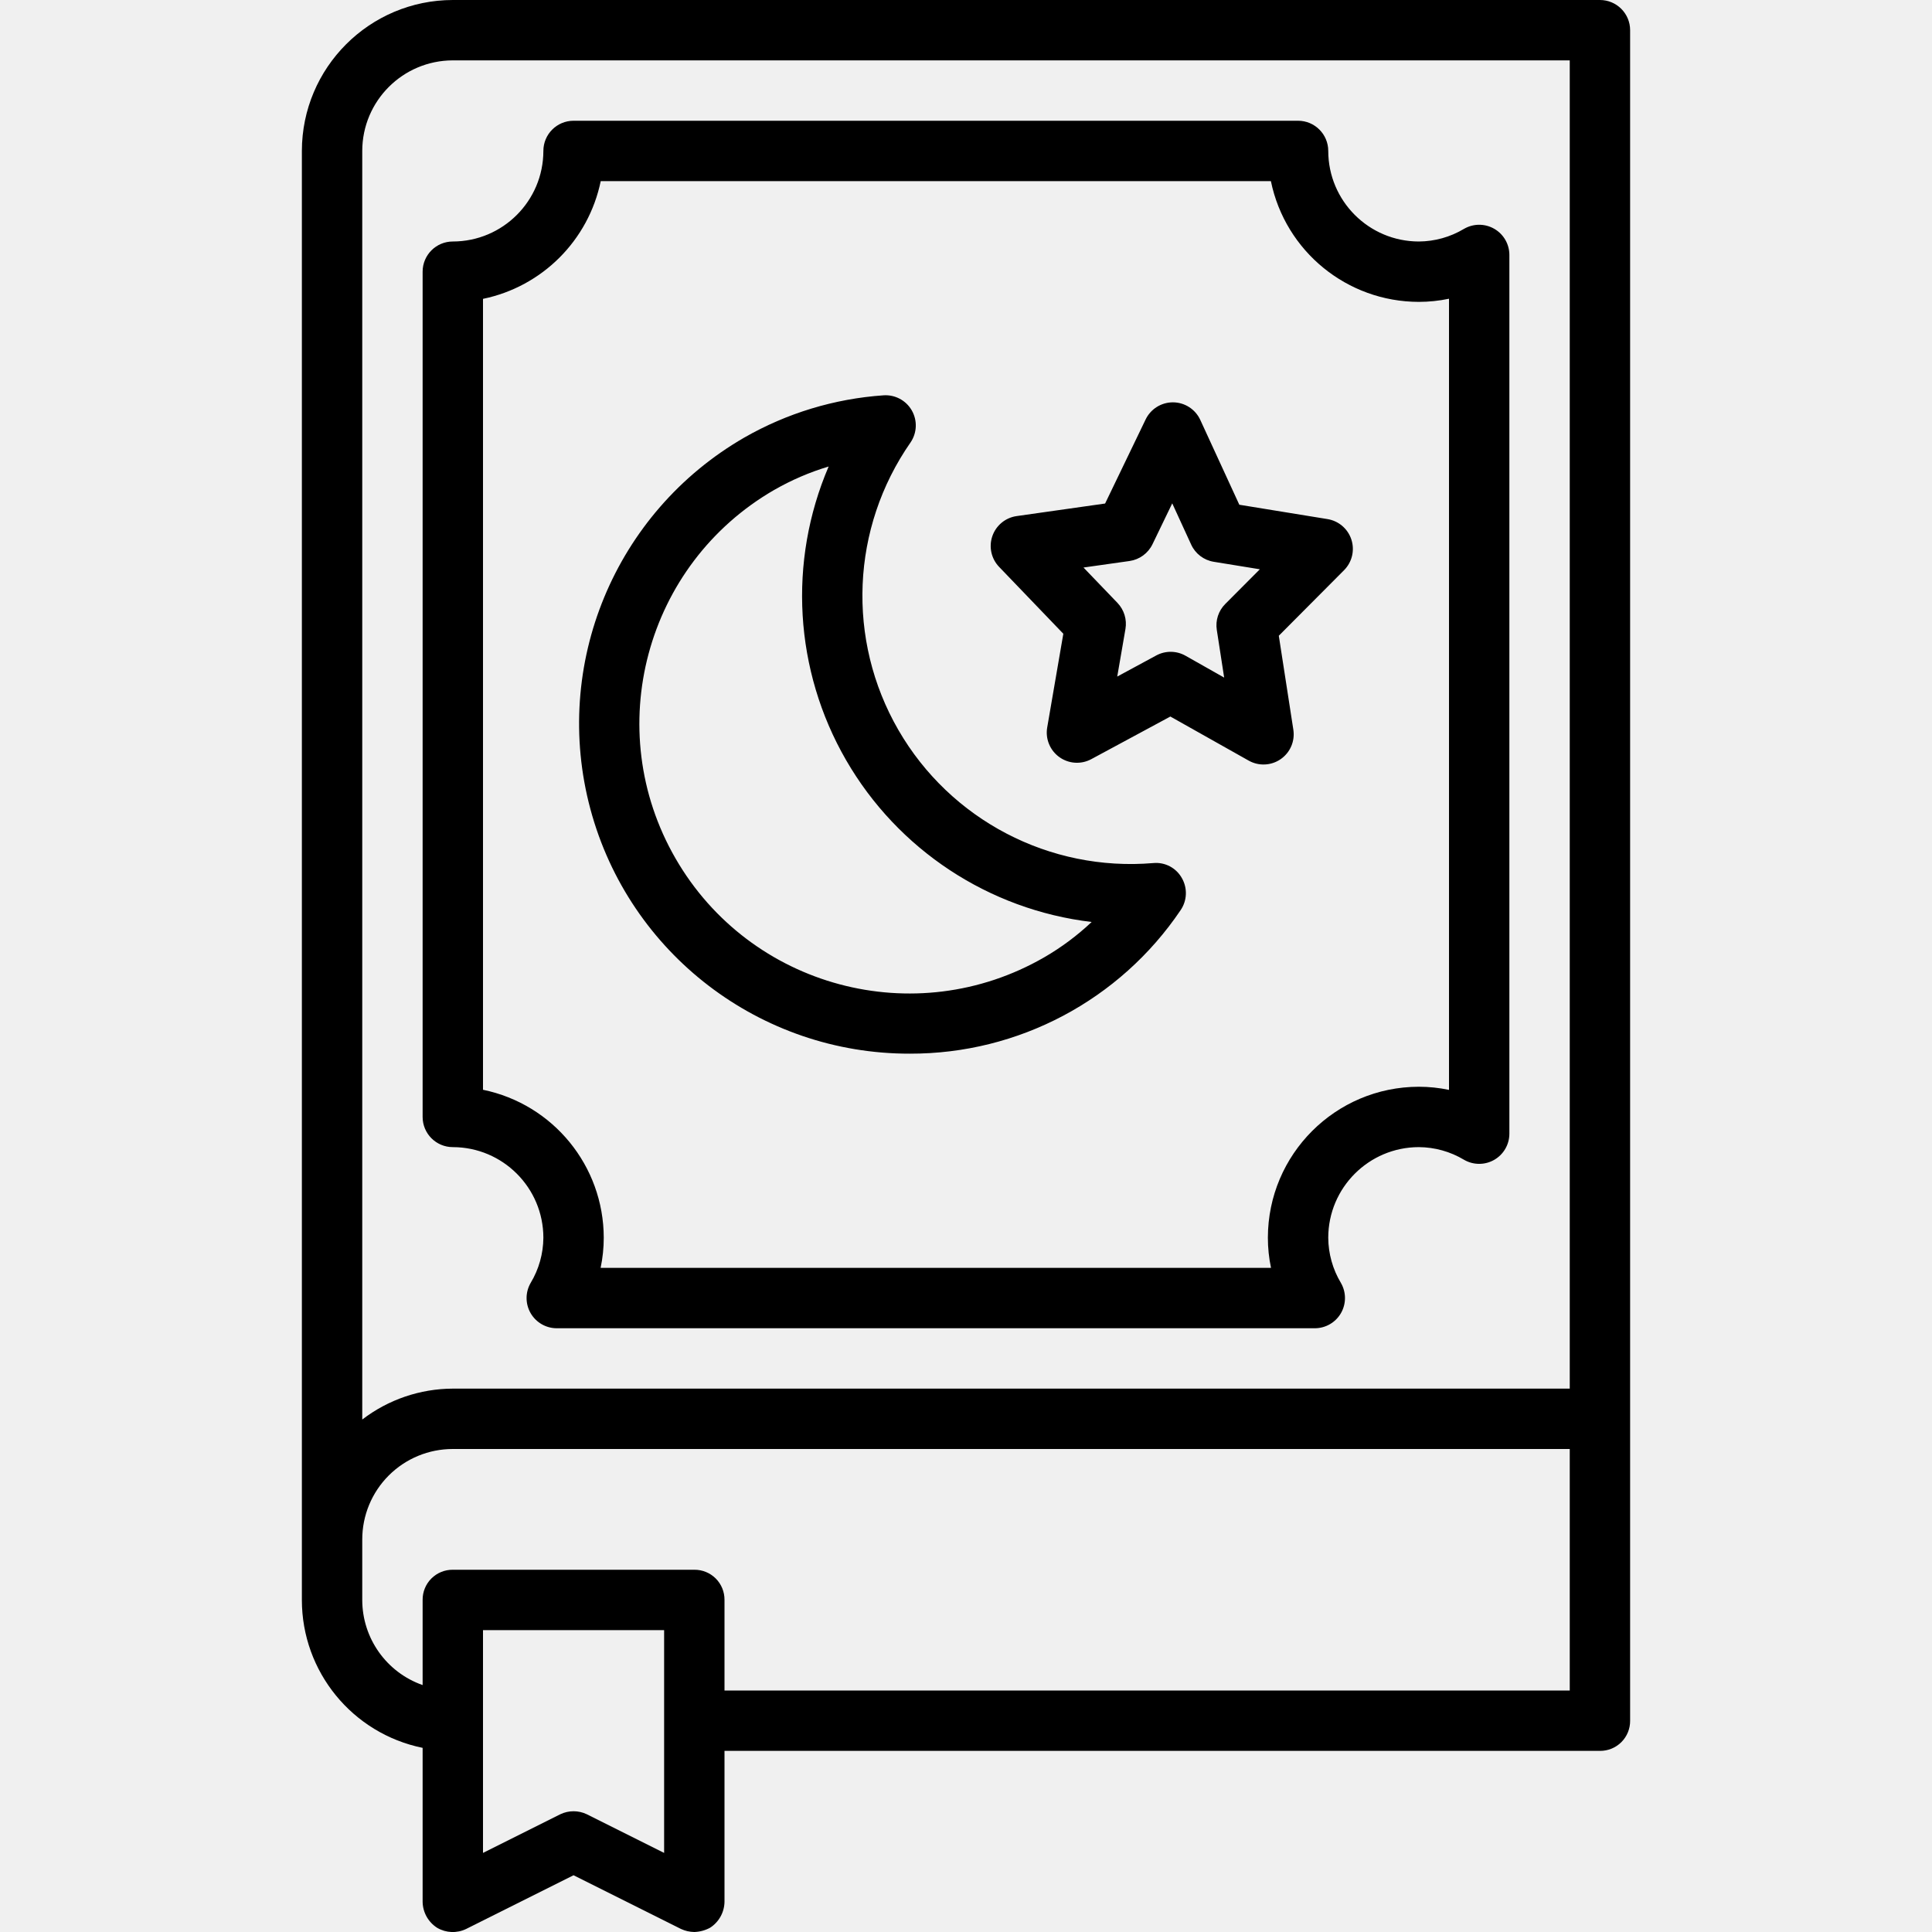
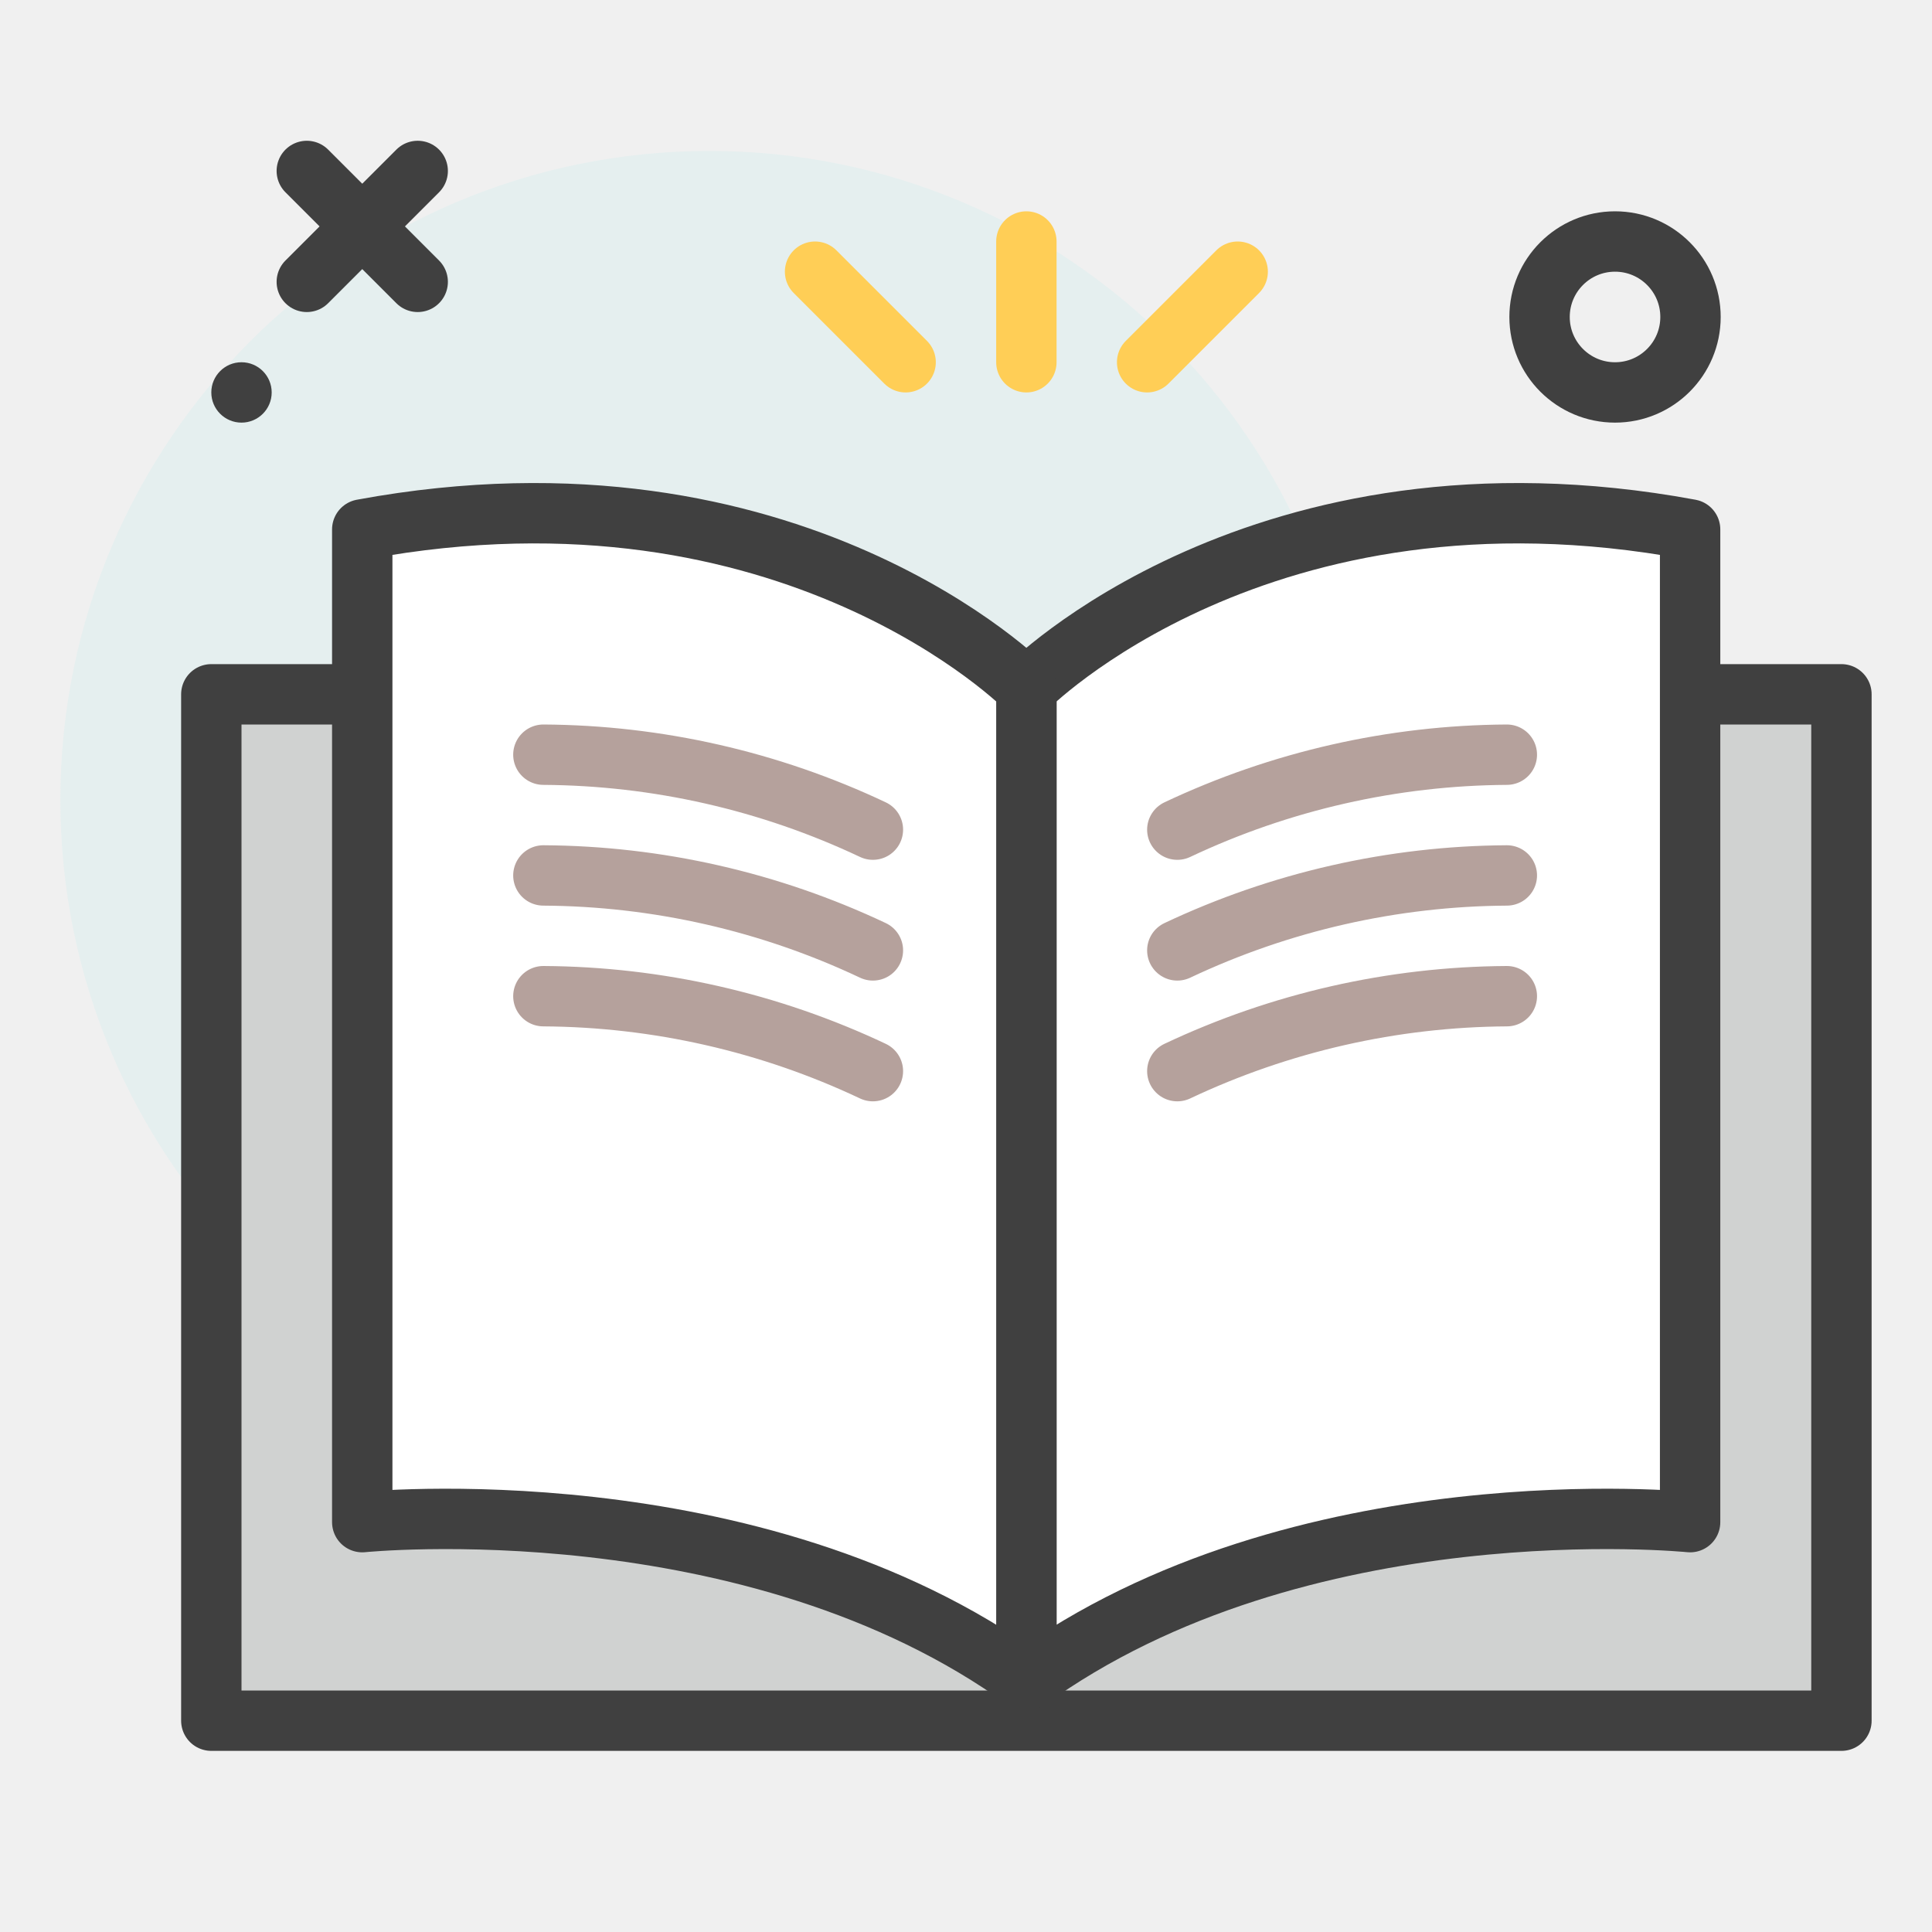
- <svg xmlns="http://www.w3.org/2000/svg" data-name="Layer 1" viewBox="0 0 32 32">
-   <path d="M26.5 0h-19A2.503 2.503 0 0 0 5 2.5v24a2.5 2.5 0 0 0 2 2.45v2.55a.52.52 0 0 0 .24.43.51.51 0 0 0 .48.02l1.78-.89 1.78.89a.545.545 0 0 0 .22.05.594.594 0 0 0 .26-.07.52.52 0 0 0 .24-.43V29h14.5a.495.495 0 0 0 .5-.5V.5a.5.5 0 0 0-.5-.5ZM11 30.69l-1.28-.64a.509.509 0 0 0-.44 0L8 30.69V27h3ZM26 28H12v-1.5a.495.495 0 0 0-.5-.5h-4a.495.495 0 0 0-.5.5v1.41a1.495 1.495 0 0 1-1-1.41v-1A1.498 1.498 0 0 1 7.5 24H26Zm0-5H7.5a2.477 2.477 0 0 0-1.5.512V2.5A1.502 1.502 0 0 1 7.5 1H26ZM7 4.5v14a.5.5 0 0 0 .5.5A1.502 1.502 0 0 1 9 20.5a1.47 1.47 0 0 1-.21.748.5.5 0 0 0 .433.752h12.554a.5.5 0 0 0 .432-.752A1.47 1.47 0 0 1 22 20.5a1.502 1.502 0 0 1 1.5-1.5 1.473 1.473 0 0 1 .748.209.5.5 0 0 0 .752-.432V4.223a.5.5 0 0 0-.752-.432A1.473 1.473 0 0 1 23.5 4 1.502 1.502 0 0 1 22 2.5a.5.5 0 0 0-.5-.5h-12a.5.5 0 0 0-.5.5A1.502 1.502 0 0 1 7.5 4a.5.5 0 0 0-.5.5Zm1 .45A2.509 2.509 0 0 0 9.95 3h11.1a2.504 2.504 0 0 0 2.45 2 2.44 2.44 0 0 0 .5-.052v13.104a2.44 2.44 0 0 0-.5-.052 2.503 2.503 0 0 0-2.5 2.5 2.414 2.414 0 0 0 .052.5H9.948a2.414 2.414 0 0 0 .052-.5 2.505 2.505 0 0 0-2-2.45Zm7.07 12.502a5.393 5.393 0 0 0 4.484-2.376.5.5 0 0 0 .021-.533.489.489 0 0 0-.472-.248 4.443 4.443 0 0 1-4.022-6.966.5.5 0 0 0-.45-.781 5.38 5.38 0 0 0-2.304.7 5.468 5.468 0 0 0 2.744 10.204Zm-2.243-9.339a4.25 4.25 0 0 1 .898-.386 5.439 5.439 0 0 0 4.356 7.544 4.236 4.236 0 0 1-.785.585 4.47 4.47 0 0 1-4.47-7.743Zm4.785 2.384-.267 1.552a.5.5 0 0 0 .73.525l1.31-.706 1.297.73a.5.5 0 0 0 .74-.511l-.241-1.557 1.082-1.087a.5.5 0 0 0-.274-.845l-1.462-.238-.647-1.406a.5.5 0 0 0-.45-.29h-.004a.501.501 0 0 0-.45.282l-.672 1.394-1.465.208a.5.5 0 0 0-.29.842Zm1.097-1.205a.501.501 0 0 0 .38-.278l.327-.677.314.684a.498.498 0 0 0 .374.284l.763.124-.573.575a.498.498 0 0 0-.14.429l.122.79-.64-.362a.501.501 0 0 0-.484-.005l-.647.35.136-.788a.502.502 0 0 0-.132-.432l-.563-.586Z" />
+ <svg xmlns="http://www.w3.org/2000/svg" viewBox="0 0 64 64" fill="#000000">
+   <g id="SVGRepo_bgCarrier" stroke-width="0" />
+   <g id="SVGRepo_tracerCarrier" stroke-linecap="round" stroke-linejoin="round" />
+   <g id="SVGRepo_iconCarrier">
+     <g id="open-quran">
+       <circle cx="53.5" cy="10.5" r="2.5" style="fill:none;stroke:#404040;stroke-linecap:round;stroke-linejoin:round;stroke-width:2px" />
+       <circle cx="23.5" cy="26.5" r="21.5" style="fill:#e5efef" />
+       <line x1="13.837" y1="5.663" x2="10.163" y2="9.337" style="fill:none;stroke:#404040;stroke-linecap:round;stroke-linejoin:round;stroke-width:2px" />
+       <line x1="10.163" y1="5.663" x2="13.837" y2="9.337" style="fill:none;stroke:#404040;stroke-linecap:round;stroke-linejoin:round;stroke-width:2px" />
+       <circle cx="8" cy="13" r="1" style="fill:#404040" />
+       <rect x="7" y="23" width="54" height="34" style="fill:#d0d2d1;stroke:#404040;stroke-linecap:round;stroke-linejoin:round;stroke-width:2px" />
+       <path d="M34,55.685V22.8s7.76-7.893,21.987-5.262V50.423S43.053,49.107,34,55.685Z" style="fill:#ffffff;stroke:#404040;stroke-linecap:round;stroke-linejoin:round;stroke-width:2px" />
+       <path d="M39,27.483A25.91,25.91,0,0,1,49.916,25" style="fill:#ffffff;stroke:#b5a19c;stroke-linecap:round;stroke-linejoin:round;stroke-width:2px" />
+       <path d="M39,31.483A25.91,25.91,0,0,1,49.916,29" style="fill:#ffffff;stroke:#b5a19c;stroke-linecap:round;stroke-linejoin:round;stroke-width:2px" />
+       <path d="M39,35.483A25.91,25.91,0,0,1,49.916,33" style="fill:#ffffff;stroke:#b5a19c;stroke-linecap:round;stroke-linejoin:round;stroke-width:2px" />
+       <path d="M34,55.685V22.8s-7.765-7.893-22-5.262V50.423S24.941,49.107,34,55.685Z" style="fill:#ffffff;stroke:#404040;stroke-linecap:round;stroke-linejoin:round;stroke-width:2px" />
+       <line x1="30" y1="12" x2="27" y2="9" style="fill:none;stroke:#ffce56;stroke-linecap:round;stroke-linejoin:round;stroke-width:2px" />
+       <line x1="38" y1="12" x2="41" y2="9" style="fill:none;stroke:#ffce56;stroke-linecap:round;stroke-linejoin:round;stroke-width:2px" />
+       <line x1="34" y1="12" x2="34" y2="8" style="fill:none;stroke:#ffce56;stroke-linecap:round;stroke-linejoin:round;stroke-width:2px" />
+       <path d="M28.916,27.483A25.9,25.9,0,0,0,18,25" style="fill:#ffffff;stroke:#b5a19c;stroke-linecap:round;stroke-linejoin:round;stroke-width:2px" />
+       <path d="M28.916,31.483A25.9,25.9,0,0,0,18,29" style="fill:#ffffff;stroke:#b5a19c;stroke-linecap:round;stroke-linejoin:round;stroke-width:2px" />
+       <path d="M28.916,35.483A25.9,25.9,0,0,0,18,33" style="fill:#ffffff;stroke:#b5a19c;stroke-linecap:round;stroke-linejoin:round;stroke-width:2px" />
+     </g>
+   </g>
</svg>
